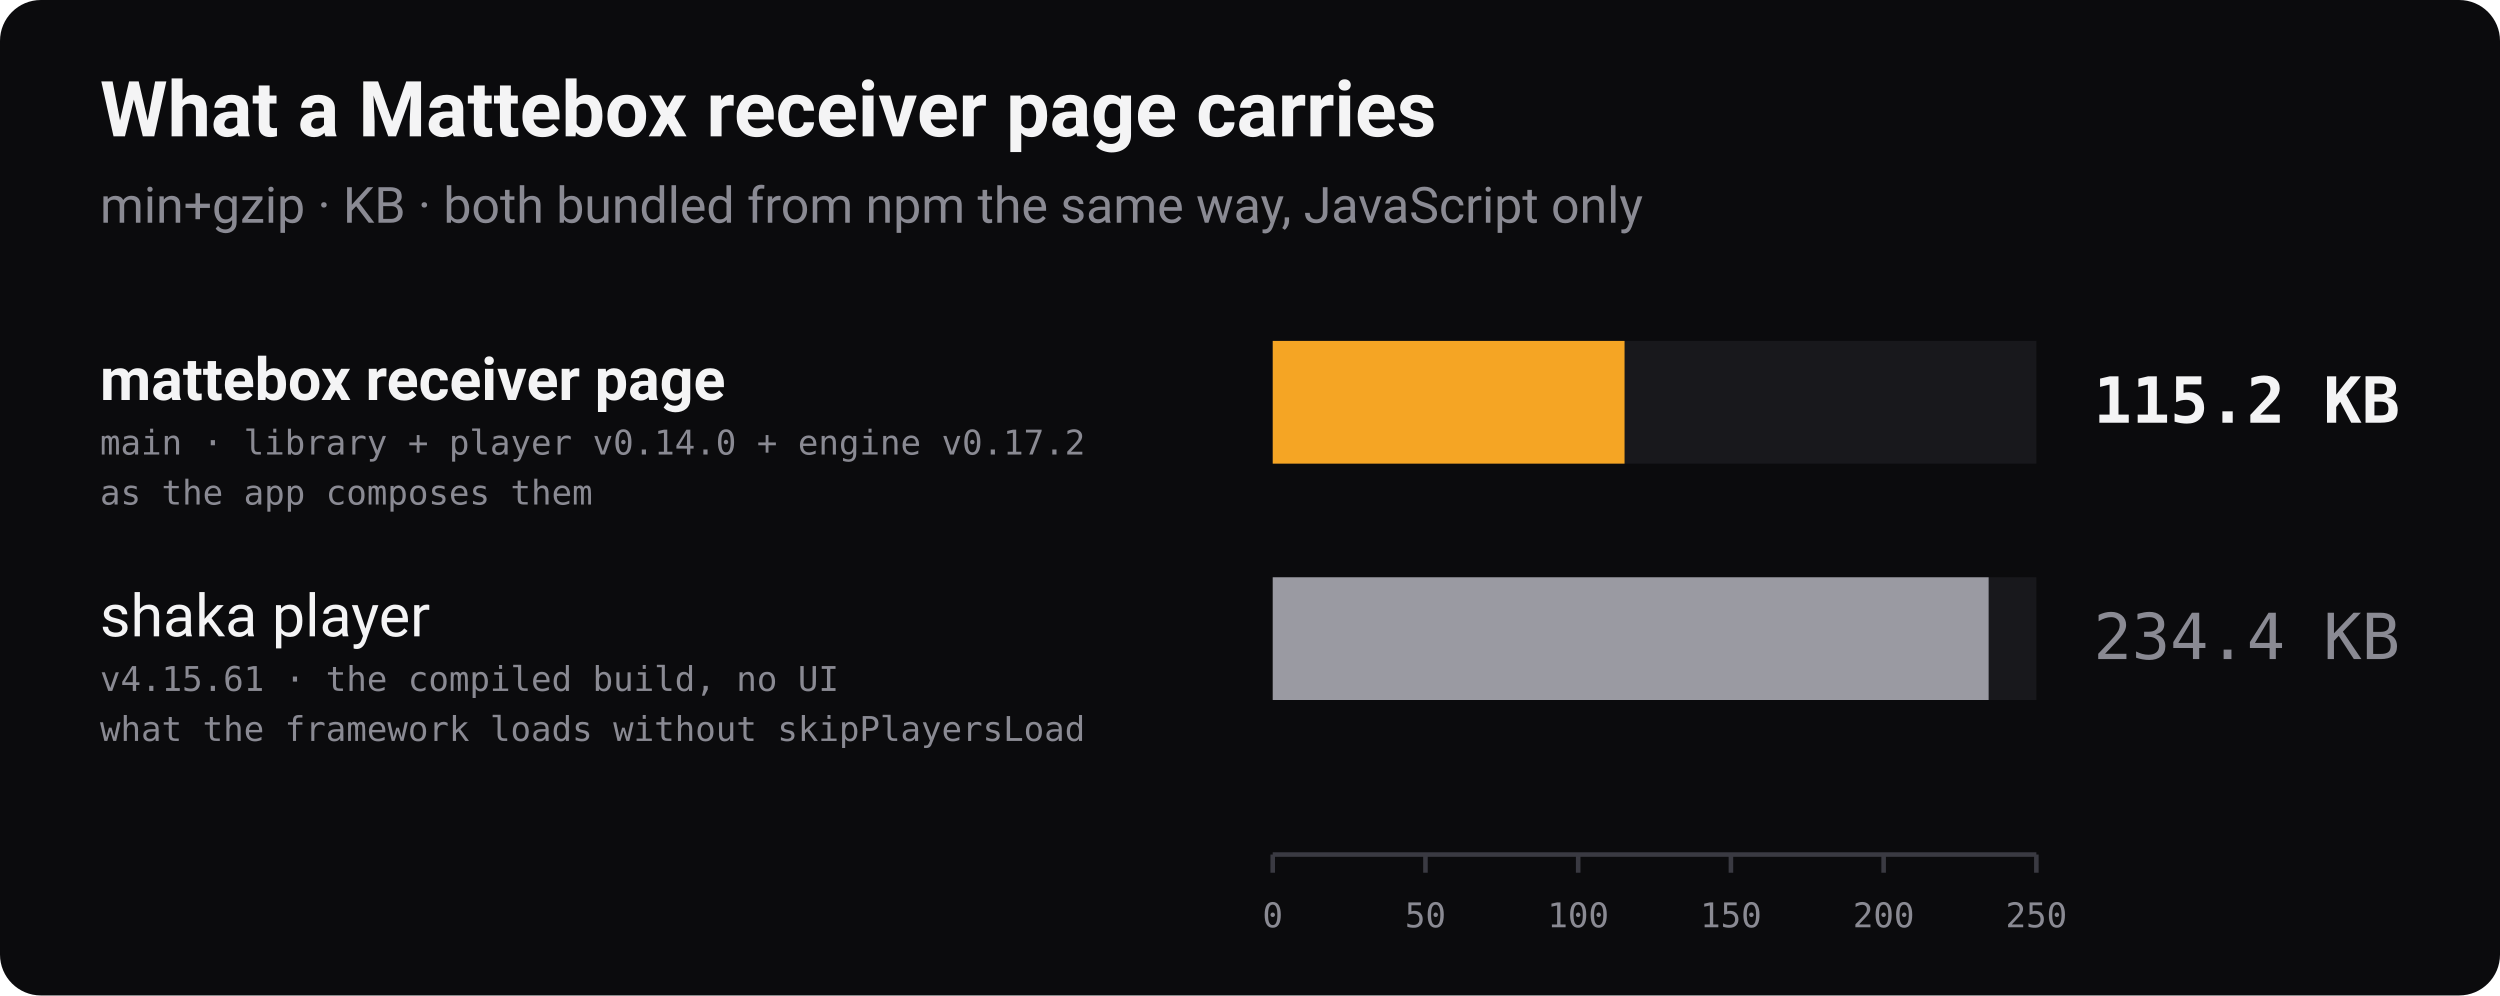
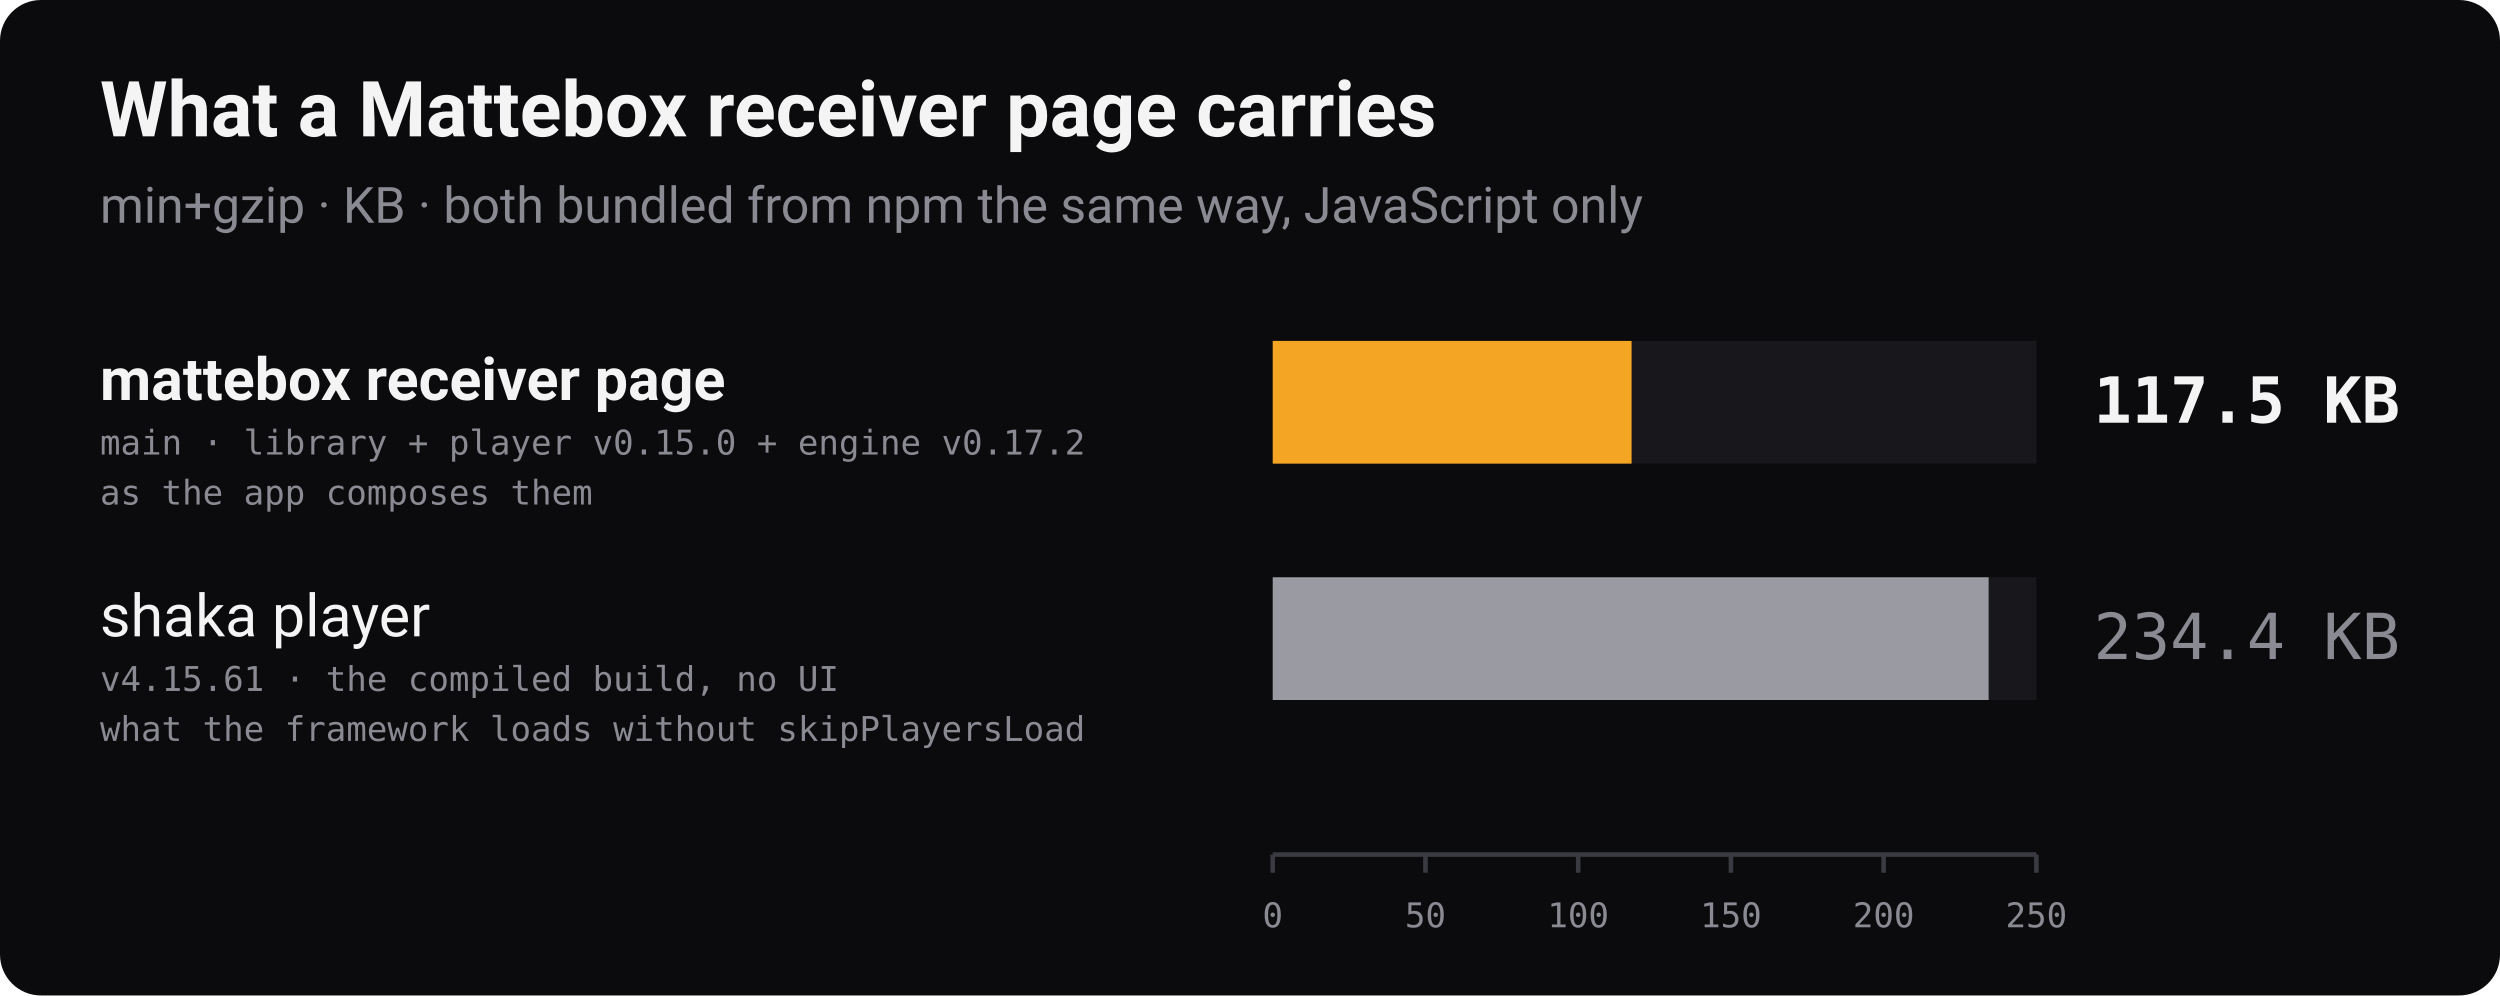
<svg xmlns="http://www.w3.org/2000/svg" width="1100" height="438" viewBox="0 0 1100 438" role="img" aria-label="JavaScript size of a Mattebox Cast receiver page against Shaka Player, min+gzip">
  <rect width="1100" height="438" rx="18" fill="#0b0b0d" />
  <text x="44" y="60" font-family="-apple-system, 'Segoe UI', Roboto, Helvetica, Arial, sans-serif" font-size="34" font-weight="700" fill="#f4f4f5">What a Mattebox receiver page carries</text>
  <text x="44" y="98" font-family="-apple-system, 'Segoe UI', Roboto, Helvetica, Arial, sans-serif" font-size="22" fill="#8a8a93">min+gzip · KB · both bundled from npm the same way, JavaScript only</text>
  <text x="44" y="176" font-family="-apple-system, 'Segoe UI', Roboto, Helvetica, Arial, sans-serif" font-size="26" font-weight="700" fill="#f4f4f5">mattebox receiver page</text>
-   <text x="44" y="200" font-family="ui-monospace, 'SF Mono', Menlo, Consolas, monospace" font-size="15" fill="#8a8a93">main · library + player v0.14.0 + engine v0.17.2</text>
+   <text x="44" y="200" font-family="ui-monospace, 'SF Mono', Menlo, Consolas, monospace" font-size="15" fill="#8a8a93">main · library + player v0.15.0 + engine v0.17.2</text>
  <text x="44" y="222" font-family="ui-monospace, 'SF Mono', Menlo, Consolas, monospace" font-size="15" fill="#8a8a93">as the app composes them</text>
  <rect x="560" y="150" width="336" height="54" fill="#18181c" />
-   <rect x="560" y="150" width="154.8" height="54" fill="#f5a524" />
-   <text x="1056" y="186" text-anchor="end" font-family="ui-monospace, 'SF Mono', Menlo, Consolas, monospace" font-size="28" font-weight="700" fill="#f4f4f5">115.2 KB</text>
+   <rect x="560" y="150" width="157.9" height="54" fill="#f5a524" />
+   <text x="1056" y="186" text-anchor="end" font-family="ui-monospace, 'SF Mono', Menlo, Consolas, monospace" font-size="28" font-weight="700" fill="#f4f4f5">117.5 KB</text>
  <text x="44" y="280" font-family="-apple-system, 'Segoe UI', Roboto, Helvetica, Arial, sans-serif" font-size="26" font-weight="400" fill="#f4f4f5">shaka player</text>
  <text x="44" y="304" font-family="ui-monospace, 'SF Mono', Menlo, Consolas, monospace" font-size="15" fill="#8a8a93">v4.15.61 · the compiled build, no UI</text>
  <text x="44" y="326" font-family="ui-monospace, 'SF Mono', Menlo, Consolas, monospace" font-size="15" fill="#8a8a93">what the framework loads without skipPlayersLoad</text>
  <rect x="560" y="254" width="336" height="54" fill="#18181c" />
  <rect x="560" y="254" width="315.0" height="54" fill="#9a9aa2" />
  <text x="1056" y="290" text-anchor="end" font-family="ui-monospace, 'SF Mono', Menlo, Consolas, monospace" font-size="28" font-weight="400" fill="#8a8a93">234.4 KB</text>
  <line x1="560" y1="376" x2="896" y2="376" stroke="#3a3a42" stroke-width="2" />
  <line x1="560.0" y1="376" x2="560.0" y2="384" stroke="#3a3a42" stroke-width="2" />
  <text x="560.0" y="408" text-anchor="middle" font-family="ui-monospace, 'SF Mono', Menlo, Consolas, monospace" font-size="15" fill="#8a8a93">0</text>
  <line x1="627.2" y1="376" x2="627.2" y2="384" stroke="#3a3a42" stroke-width="2" />
  <text x="627.2" y="408" text-anchor="middle" font-family="ui-monospace, 'SF Mono', Menlo, Consolas, monospace" font-size="15" fill="#8a8a93">50</text>
  <line x1="694.4" y1="376" x2="694.4" y2="384" stroke="#3a3a42" stroke-width="2" />
  <text x="694.4" y="408" text-anchor="middle" font-family="ui-monospace, 'SF Mono', Menlo, Consolas, monospace" font-size="15" fill="#8a8a93">100</text>
  <line x1="761.6" y1="376" x2="761.6" y2="384" stroke="#3a3a42" stroke-width="2" />
  <text x="761.6" y="408" text-anchor="middle" font-family="ui-monospace, 'SF Mono', Menlo, Consolas, monospace" font-size="15" fill="#8a8a93">150</text>
  <line x1="828.8" y1="376" x2="828.8" y2="384" stroke="#3a3a42" stroke-width="2" />
  <text x="828.8" y="408" text-anchor="middle" font-family="ui-monospace, 'SF Mono', Menlo, Consolas, monospace" font-size="15" fill="#8a8a93">200</text>
  <line x1="896.0" y1="376" x2="896.0" y2="384" stroke="#3a3a42" stroke-width="2" />
  <text x="896.0" y="408" text-anchor="middle" font-family="ui-monospace, 'SF Mono', Menlo, Consolas, monospace" font-size="15" fill="#8a8a93">250</text>
</svg>
